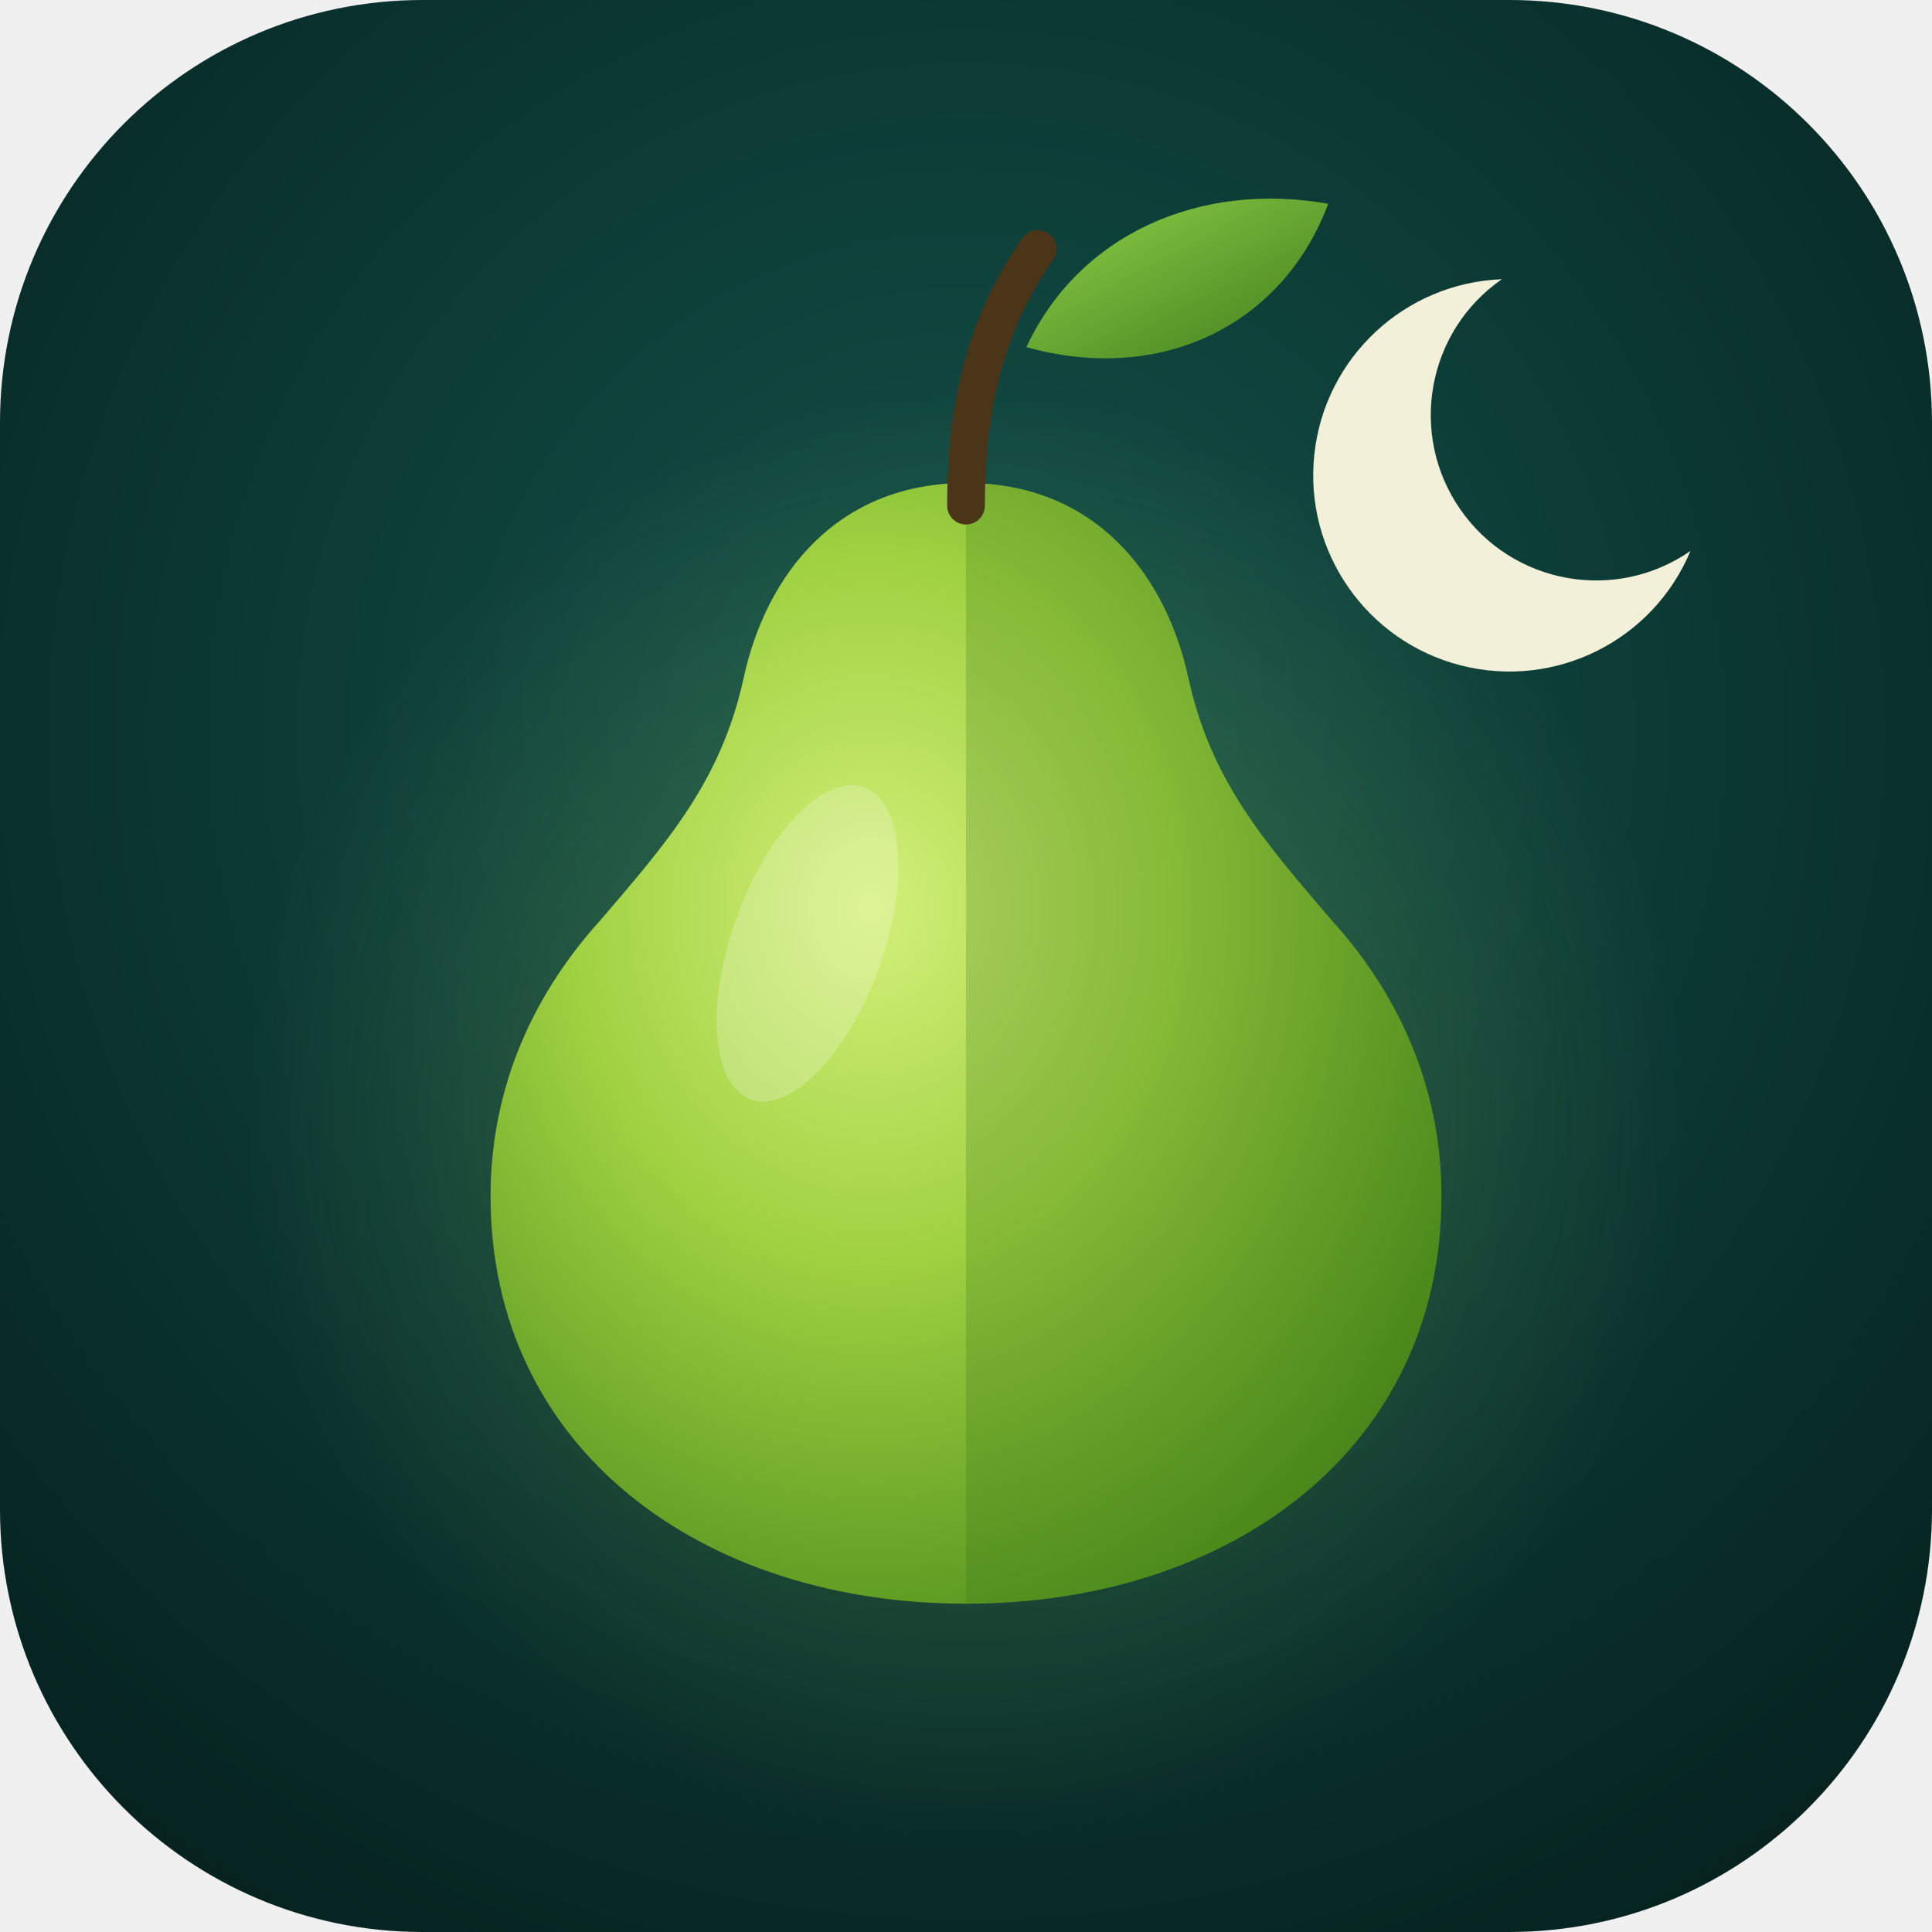
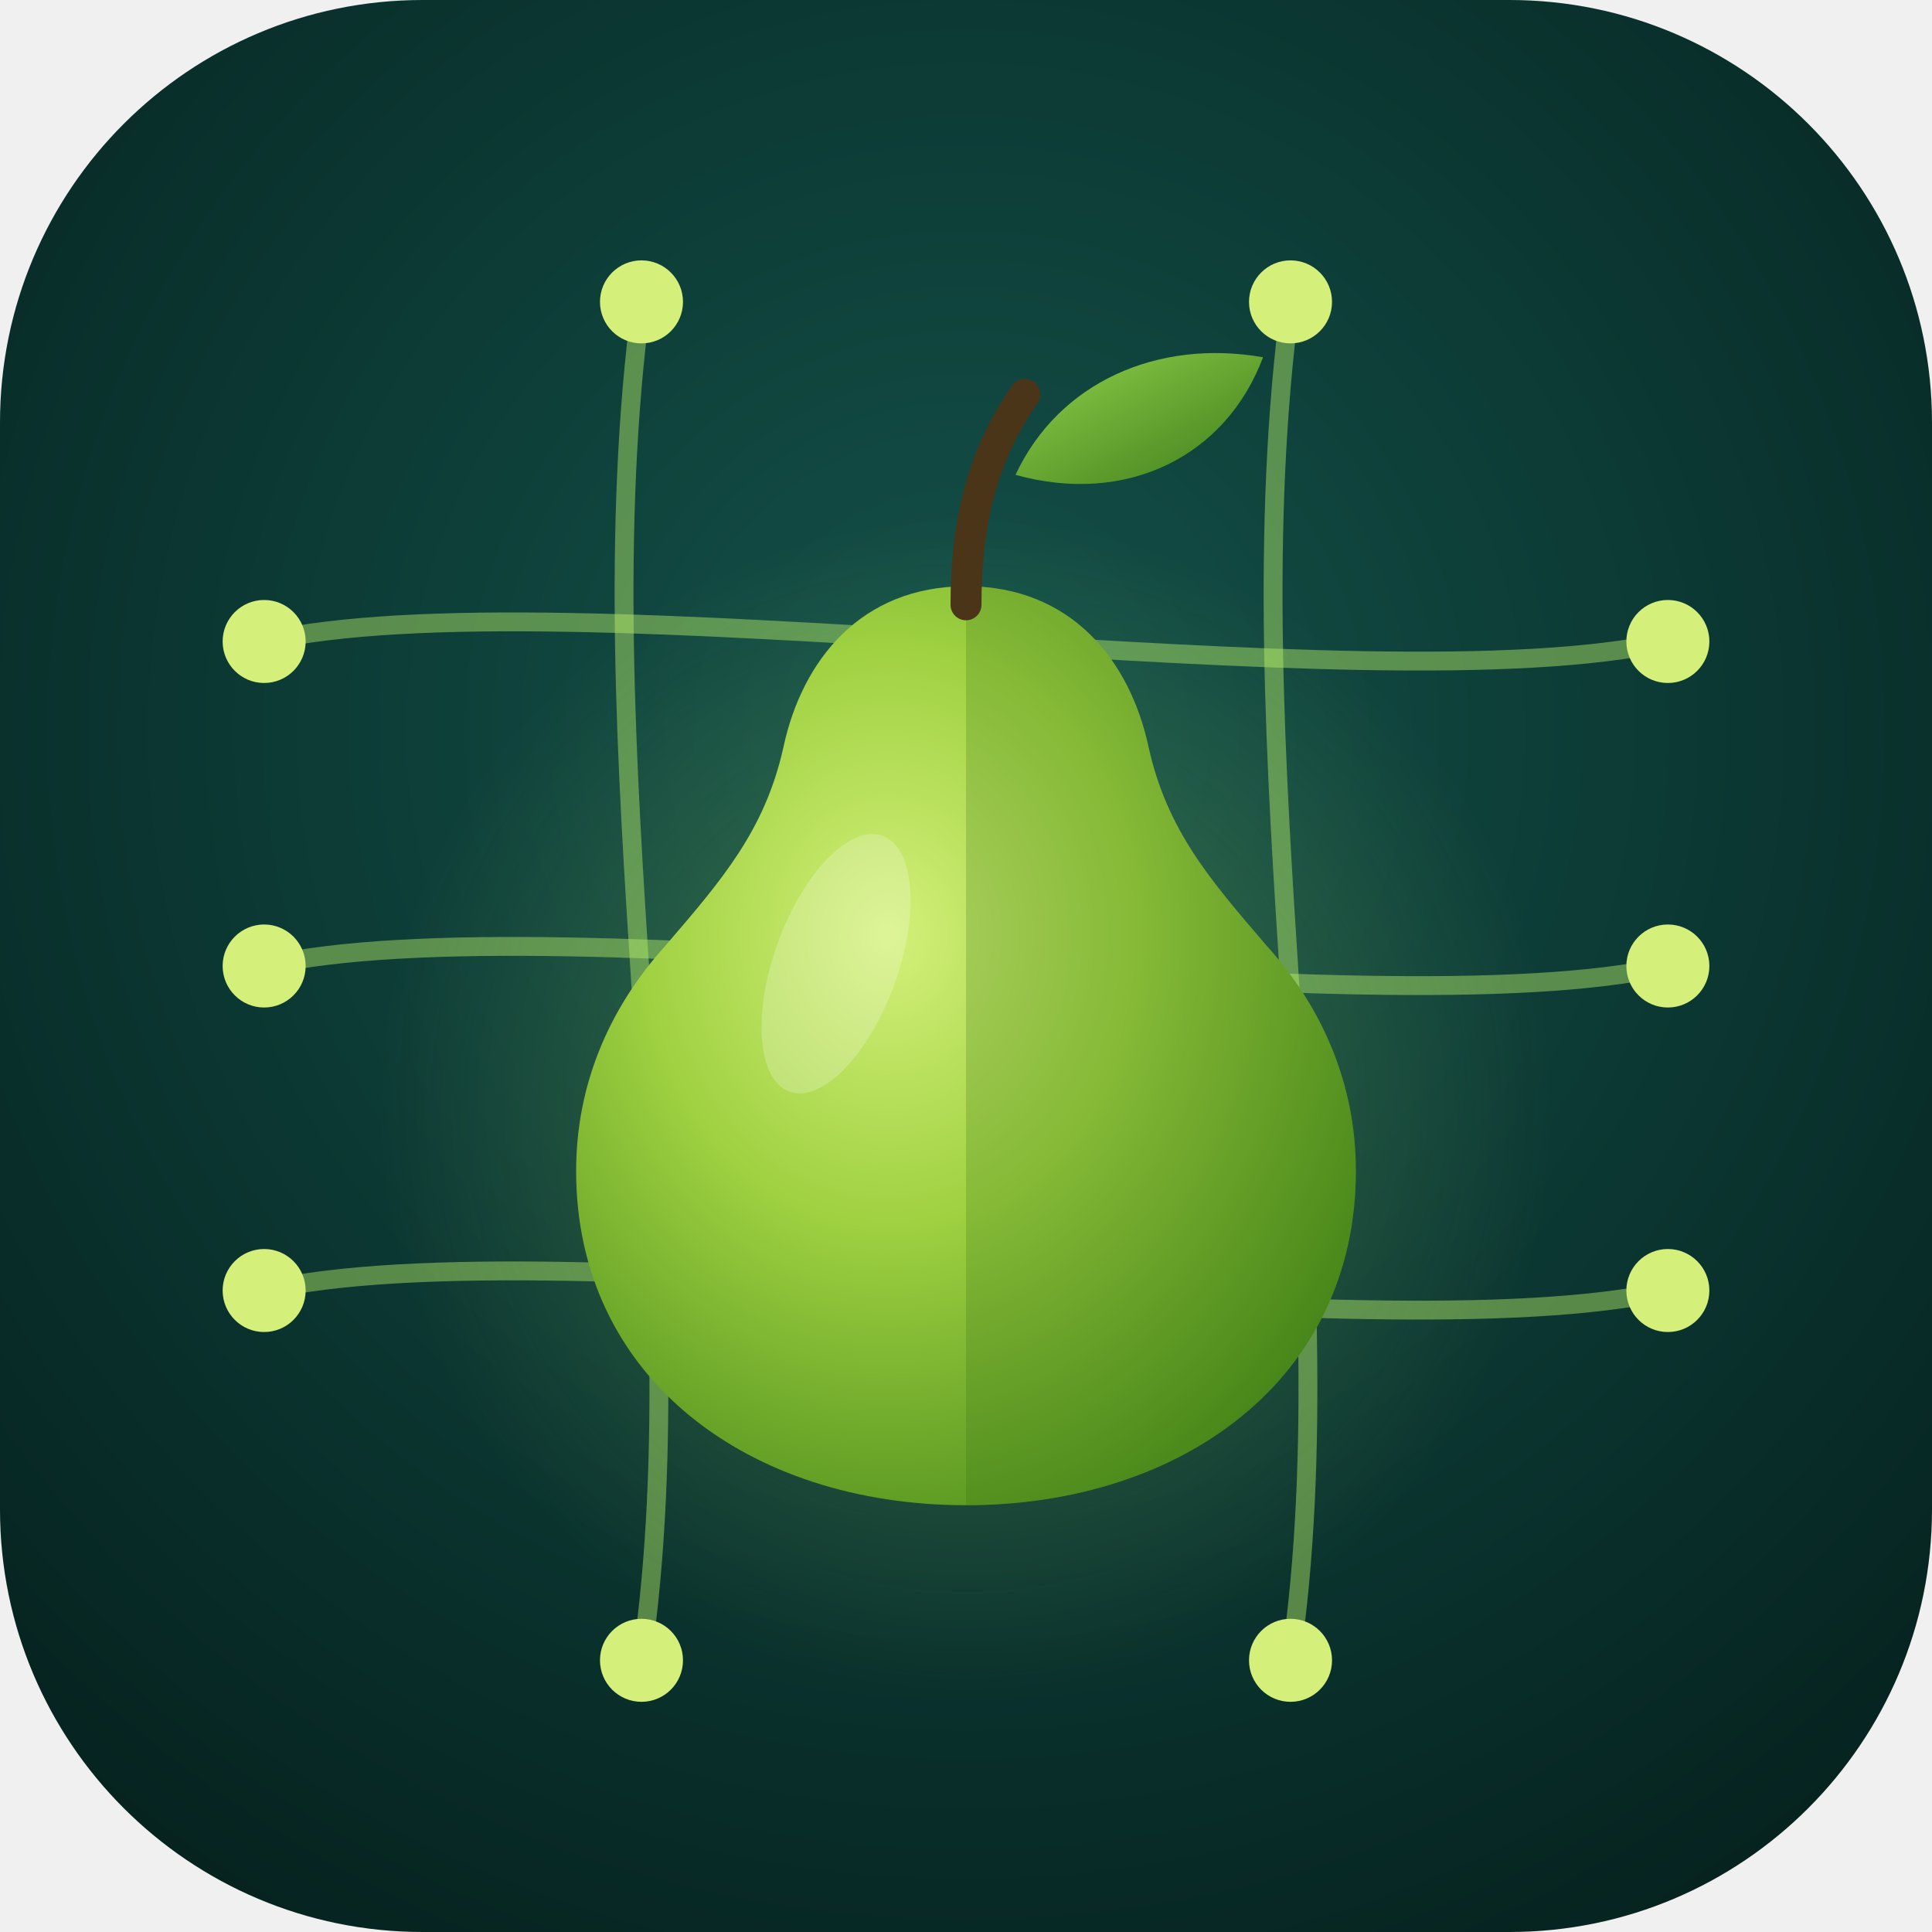
<svg xmlns="http://www.w3.org/2000/svg" width="512" height="512" viewBox="0 0 512 512">
  <defs>
    <radialGradient id="bg" cx="50%" cy="38%" r="75%">
      <stop offset="0" stop-color="#14524a" />
      <stop offset="0.55" stop-color="#0b3631" />
      <stop offset="1" stop-color="#05201d" />
    </radialGradient>
    <radialGradient id="pear" cx="40%" cy="38%" r="70%">
      <stop offset="0" stop-color="#d4f07a" />
      <stop offset="0.45" stop-color="#9fd141" />
      <stop offset="1" stop-color="#4f8f1c" />
    </radialGradient>
    <linearGradient id="leaf" x1="0" y1="0" x2="1" y2="1">
      <stop offset="0" stop-color="#8fd04a" />
      <stop offset="1" stop-color="#3f7d1a" />
    </linearGradient>
    <radialGradient id="glow" cx="50%" cy="50%" r="50%">
      <stop offset="0" stop-color="#b8f06a" stop-opacity=".28" />
      <stop offset="1" stop-color="#b8f06a" stop-opacity="0" />
    </radialGradient>
+     <linearGradient id="glass" x1="0" y1="0" x2="0" y2="1">
+       <stop offset="0" stop-color="#ffffff" stop-opacity=".55" />
+       <stop offset="1" stop-color="#e8f6ee" stop-opacity=".30" />
+     </linearGradient>
+     <radialGradient id="seed" cx="45%" cy="35%" r="70%">
+       <stop offset="0" stop-color="#6b4a22" />
+       <stop offset="1" stop-color="#2e1d0a" />
+     </radialGradient>
+     <radialGradient id="seedglow" cx="50%" cy="50%" r="50%">
+       <stop offset="0" stop-color="#f6ffd0" stop-opacity=".9" />
+       <stop offset="1" stop-color="#f6ffd0" stop-opacity="0" />
+     </radialGradient>
  </defs>
  <rect width="512" height="512" rx="112" fill="url(#bg)" />
-   <circle cx="256" cy="296" r="190" fill="url(#glow)" />
-   <path d="M256 128c-34 0-53 24-59 52-6 27-20 43-38 64-19 21-29 46-29 73 0 67 56 108 126 108s126-41 126-108c0-27-10-52-29-73-18-21-32-37-38-64-6-28-25-52-59-52z" fill="url(#pear)" />
-   <path d="M256 128c34 0 53 24 59 52 6 27 20 43 38 64 19 21 29 46 29 73 0 67-56 108-126 108z" fill="#2f6a12" opacity=".22" />
-   <ellipse cx="214" cy="250" rx="20" ry="44" fill="#fff" opacity=".22" transform="rotate(20 214 250)" />
-   <path d="M256 134c0-26 5-48 19-68" fill="none" stroke="#4a3518" stroke-width="10" stroke-linecap="round" />
-   <path d="M272 92c14-30 46-44 80-38-12 32-44 48-80 38z" fill="url(#leaf)" />
-   <path d="M398 74a52 52 0 1 0 50 72a42 42 0 1 1-50-72z" fill="#f2f0d8" />
+   <g stroke="#b8f06a" stroke-opacity=".45" stroke-width="5" fill="none" stroke-linecap="round">
+     <path d="M70 170 C150 152 362 188 442 170" />
+     <path d="M70 256 C150 238 362 274 442 256" />
+     <path d="M70 342 C150 324 362 360 442 342" />
+     <path d="M170 80 C154 200 186 330 170 440" />
+     <path d="M342 80 C326 200 358 330 342 440" />
+   </g>
+   <g fill="#d4f07a">
+     <circle cx="70" cy="170" r="11" />
+     <circle cx="442" cy="170" r="11" />
+     <circle cx="70" cy="256" r="11" />
+     <circle cx="442" cy="256" r="11" />
+     <circle cx="70" cy="342" r="11" />
+     <circle cx="442" cy="342" r="11" />
+     <circle cx="170" cy="80" r="11" />
+     <circle cx="342" cy="80" r="11" />
+     <circle cx="170" cy="440" r="11" />
+     <circle cx="342" cy="440" r="11" />
+   </g>
+   <g transform="translate(0 0) translate(256 280) scale(0.82) translate(-256 -280)">
+     <circle cx="256" cy="296" r="190" fill="url(#glow)" />
+     <path d="M256 128c-34 0-53 24-59 52-6 27-20 43-38 64-19 21-29 46-29 73 0 67 56 108 126 108s126-41 126-108c0-27-10-52-29-73-18-21-32-37-38-64-6-28-25-52-59-52z" fill="url(#pear)" />
+     <path d="M256 128c34 0 53 24 59 52 6 27 20 43 38 64 19 21 29 46 29 73 0 67-56 108-126 108z" fill="#2f6a12" opacity=".22" />
+     <ellipse cx="214" cy="250" rx="20" ry="44" fill="#fff" opacity=".22" transform="rotate(20 214 250)" />
+     <path d="M256 134c0-26 5-48 19-68" fill="none" stroke="#4a3518" stroke-width="10" stroke-linecap="round" />
+     <path d="M272 92c14-30 46-44 80-38-12 32-44 48-80 38z" fill="url(#leaf)" />
+   </g>
</svg>
